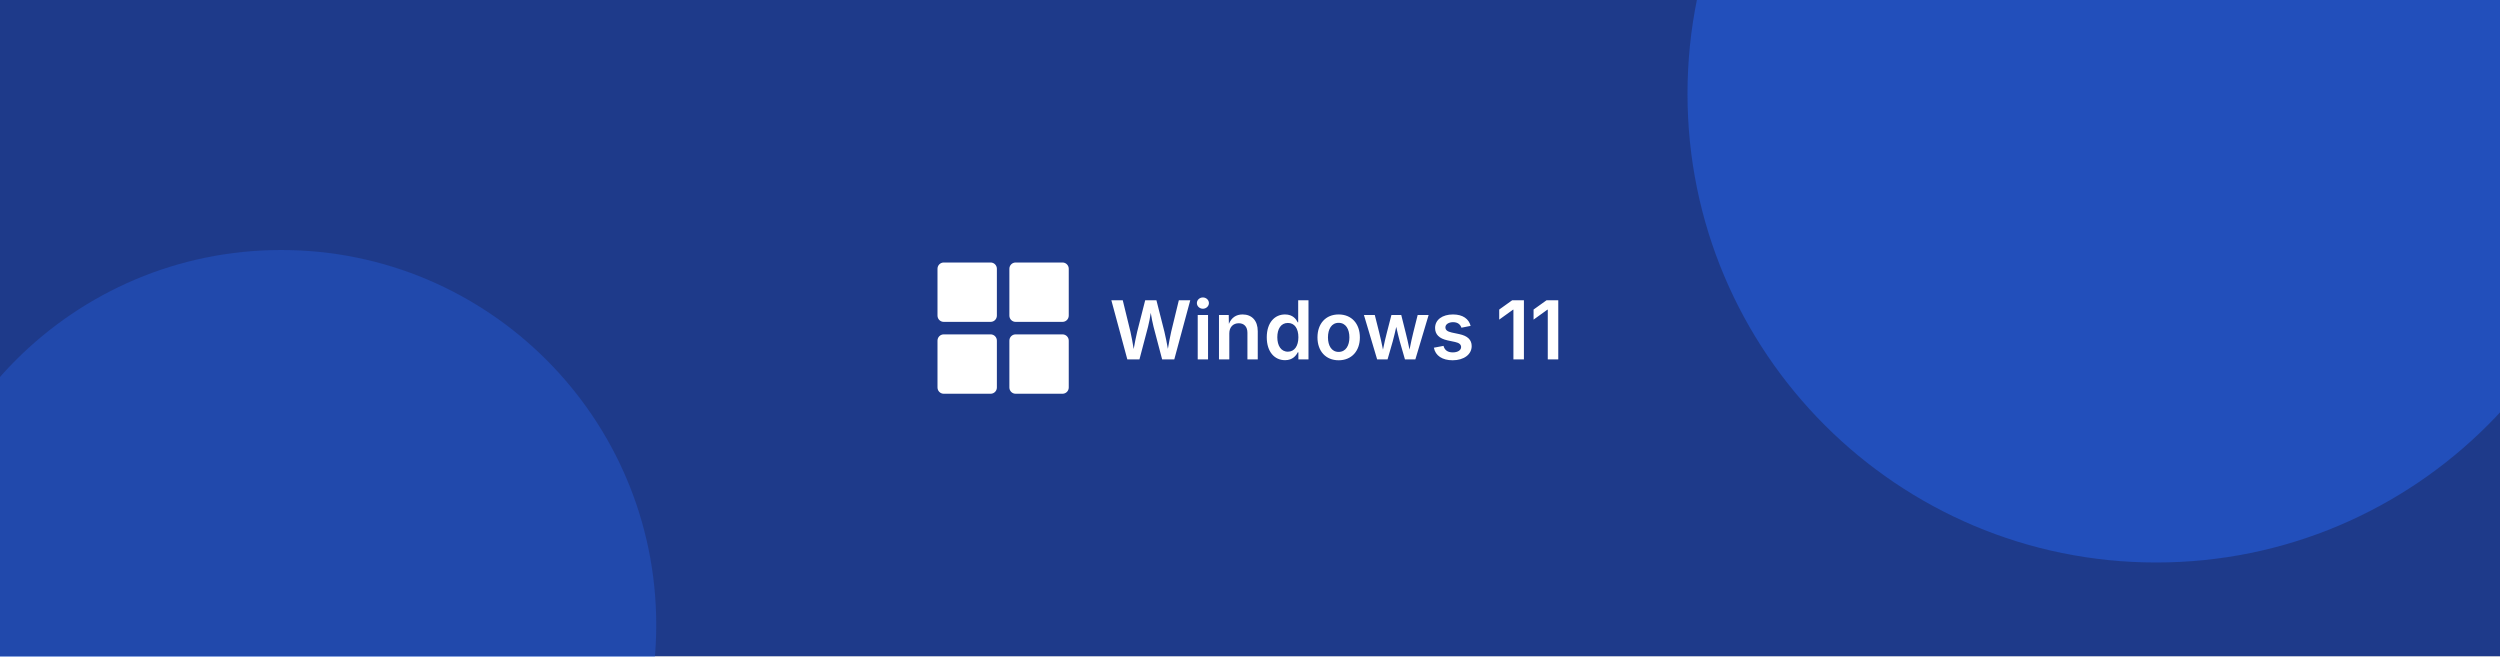
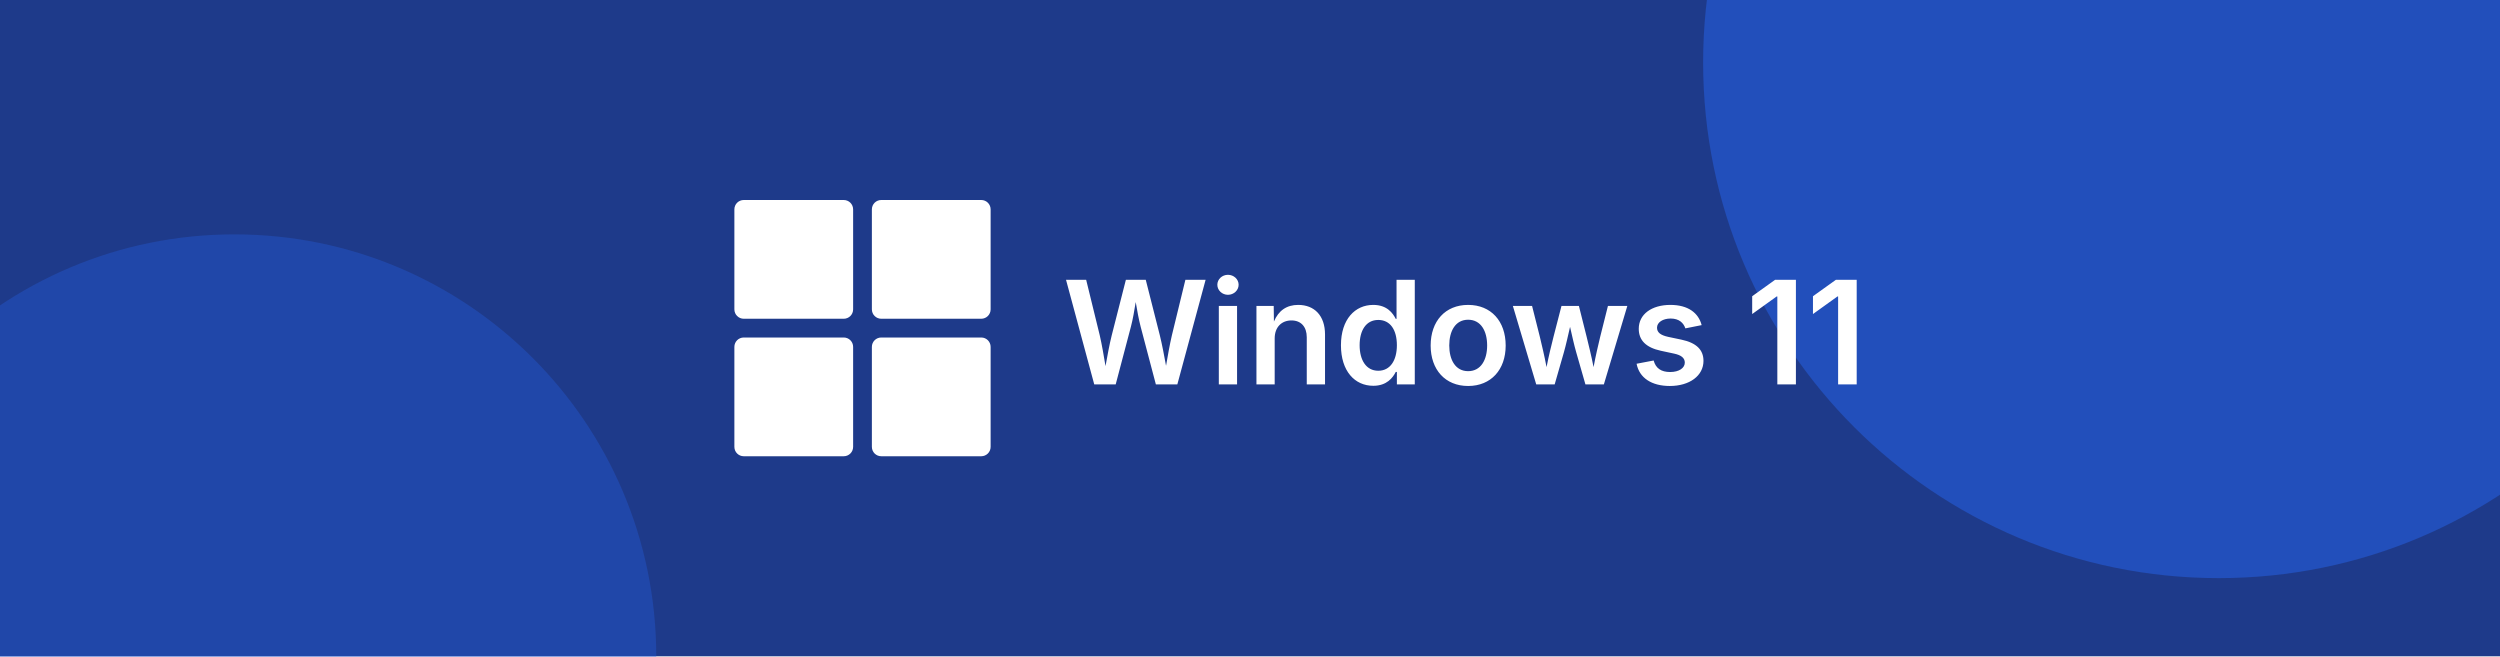
<svg xmlns="http://www.w3.org/2000/svg" viewBox="0 0 1600 420" width="1600" height="420">
  <rect width="1600" height="420" fill="#1E3A8A" />
-   <circle cx="1380" cy="60" r="300" fill="#2563EB" opacity=".5" />
-   <circle cx="180" cy="400" r="240" fill="#2563EB" opacity=".35" />
-   <g transform="translate(600 168)" fill="#FFFFFF">
-     <rect x="0" y="0" width="38" height="38" rx="4" />
-     <rect x="46" y="0" width="38" height="38" rx="4" />
-     <rect x="0" y="46" width="38" height="38" rx="4" />
-     <rect x="46" y="46" width="38" height="38" rx="4" />
+   <circle cx="1420" cy="40" r="330" fill="#2563EB" opacity=".5" />
+   <circle cx="150" cy="420" r="270" fill="#2563EB" opacity=".32" />
+   <g transform="translate(470 128)" fill="#FFFFFF">
+     <rect x="0" y="0" width="76" height="76" rx="6" />
+     <rect x="88" y="0" width="76" height="76" rx="6" />
+     <rect x="0" y="88" width="76" height="76" rx="6" />
+     <rect x="88" y="88" width="76" height="76" rx="6" />
  </g>
-   <text x="710" y="230" fill="#FFFFFF" font-family="Inter, sans-serif" font-size="52" font-weight="600">Windows 11</text>
+   <text x="680" y="246" fill="#FFFFFF" font-family="Inter, sans-serif" font-size="92" font-weight="600">Windows 11</text>
</svg>
